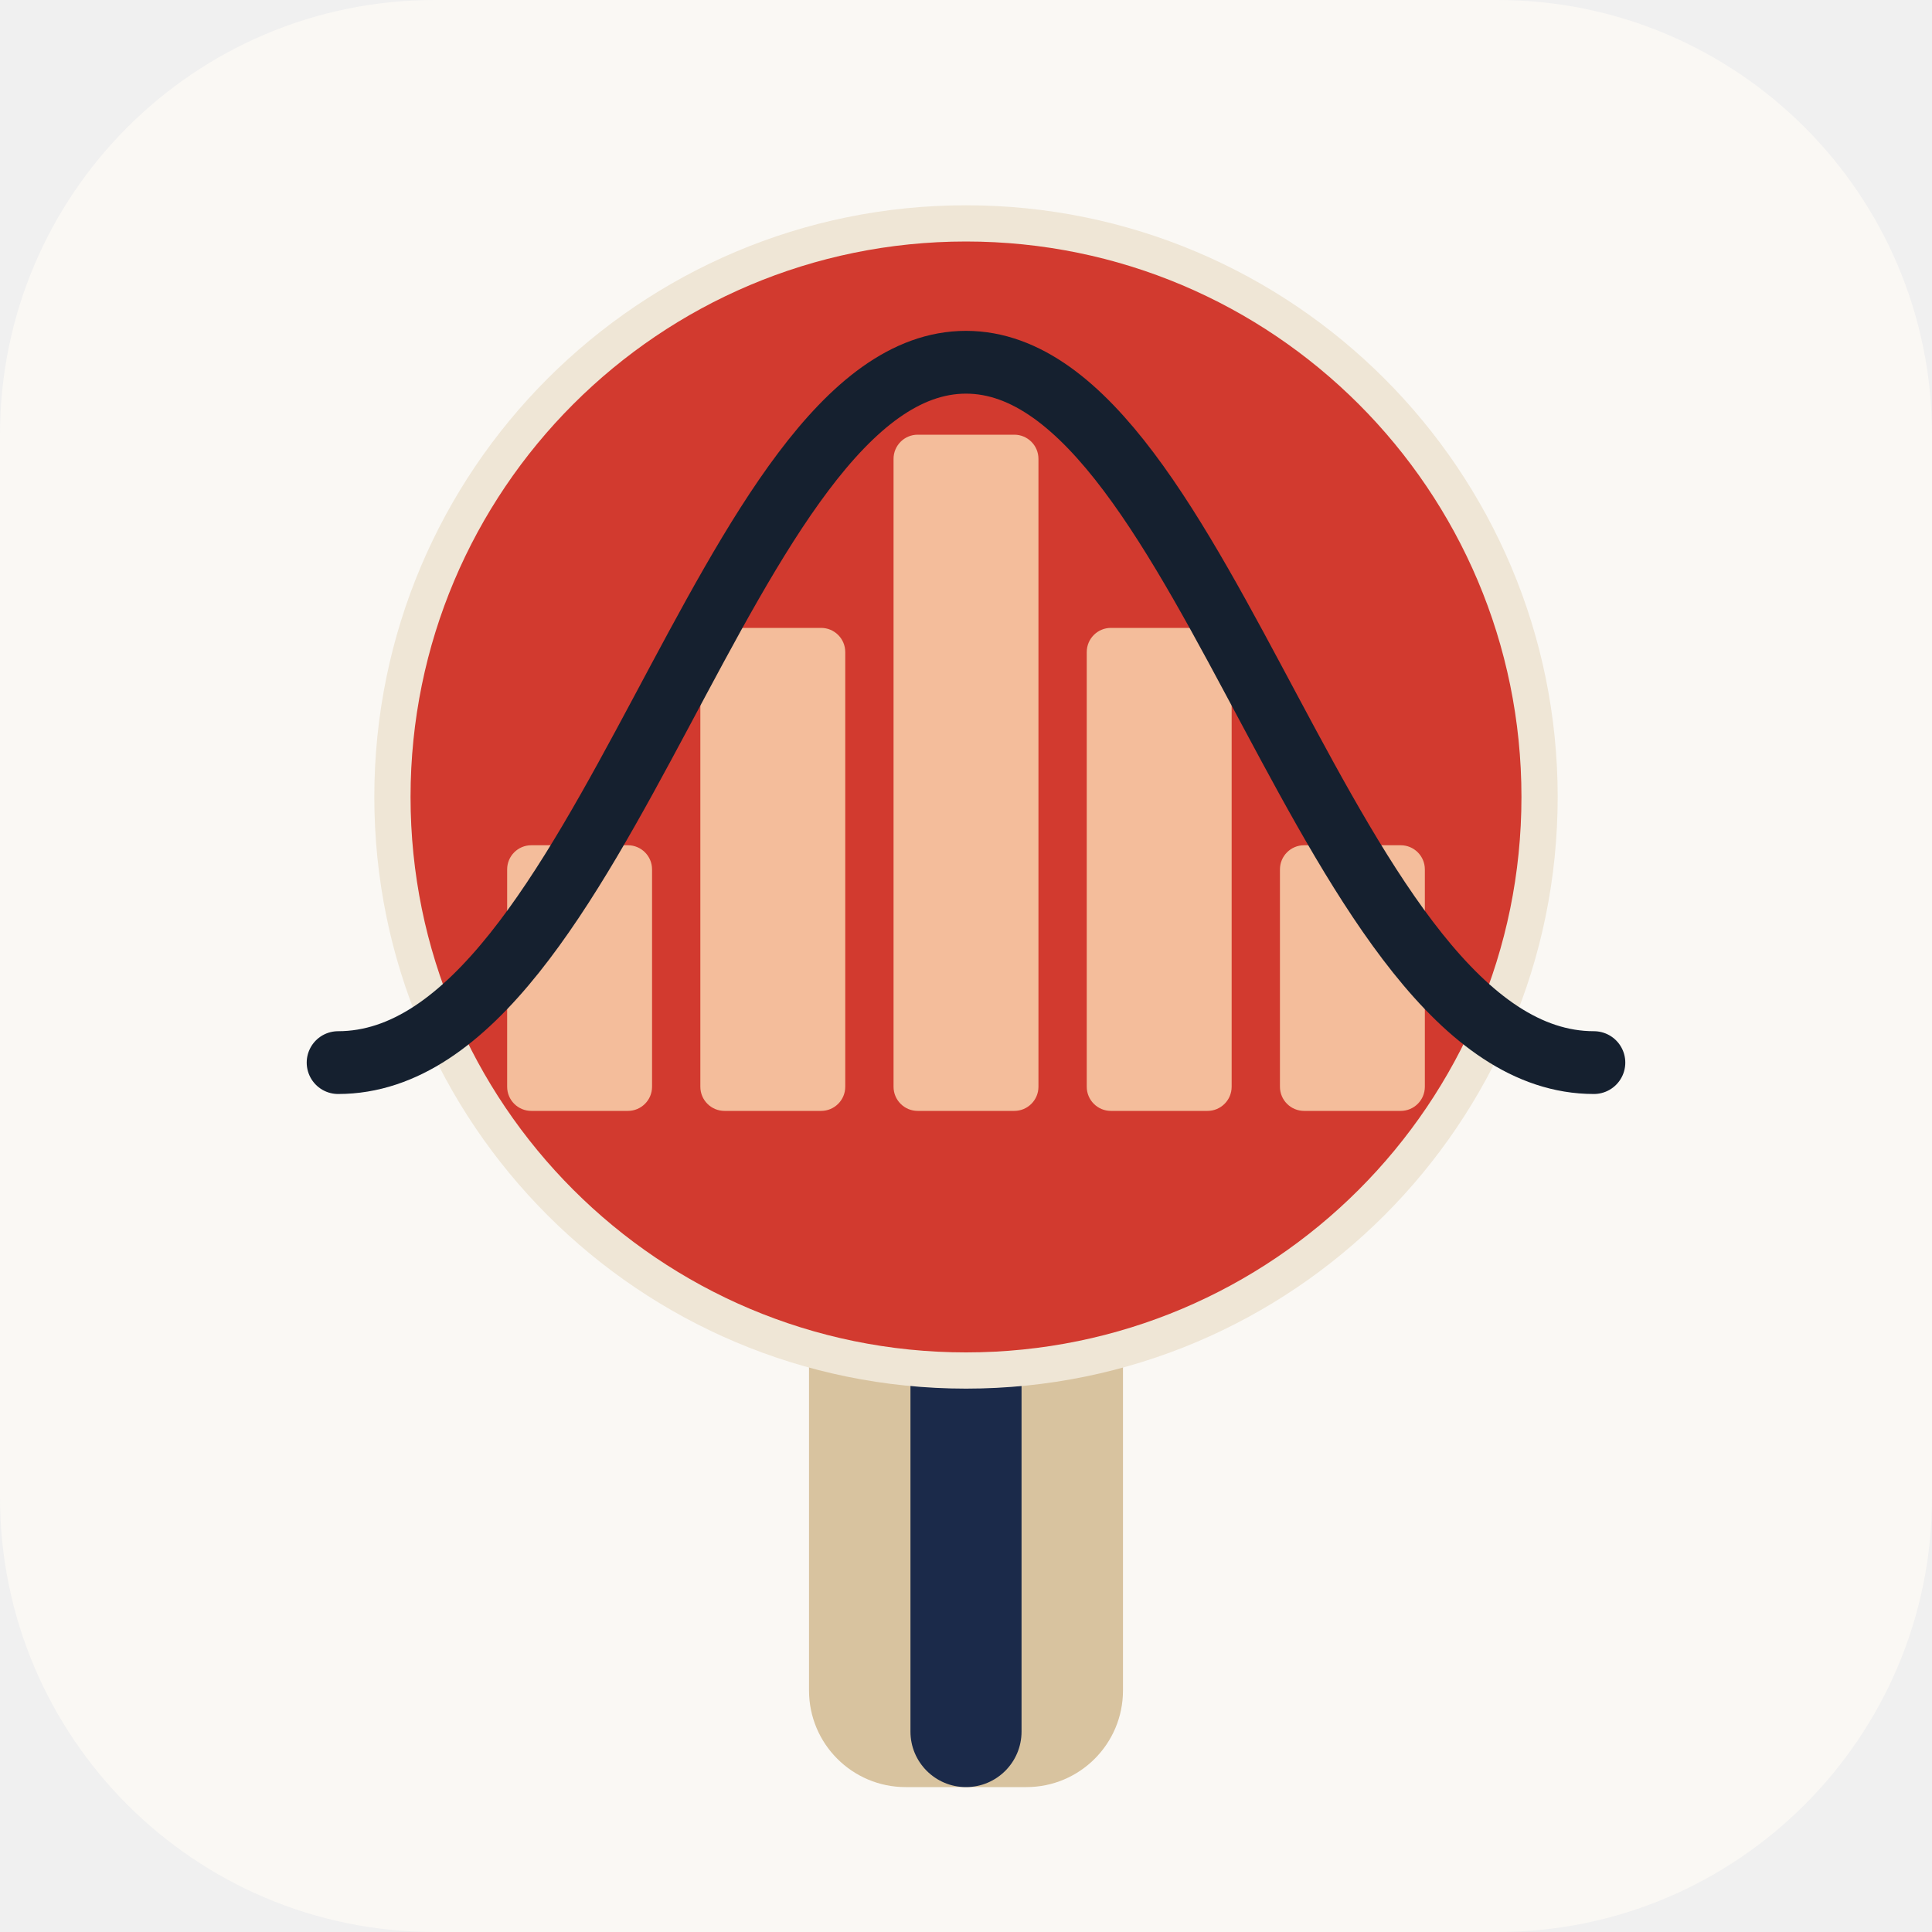
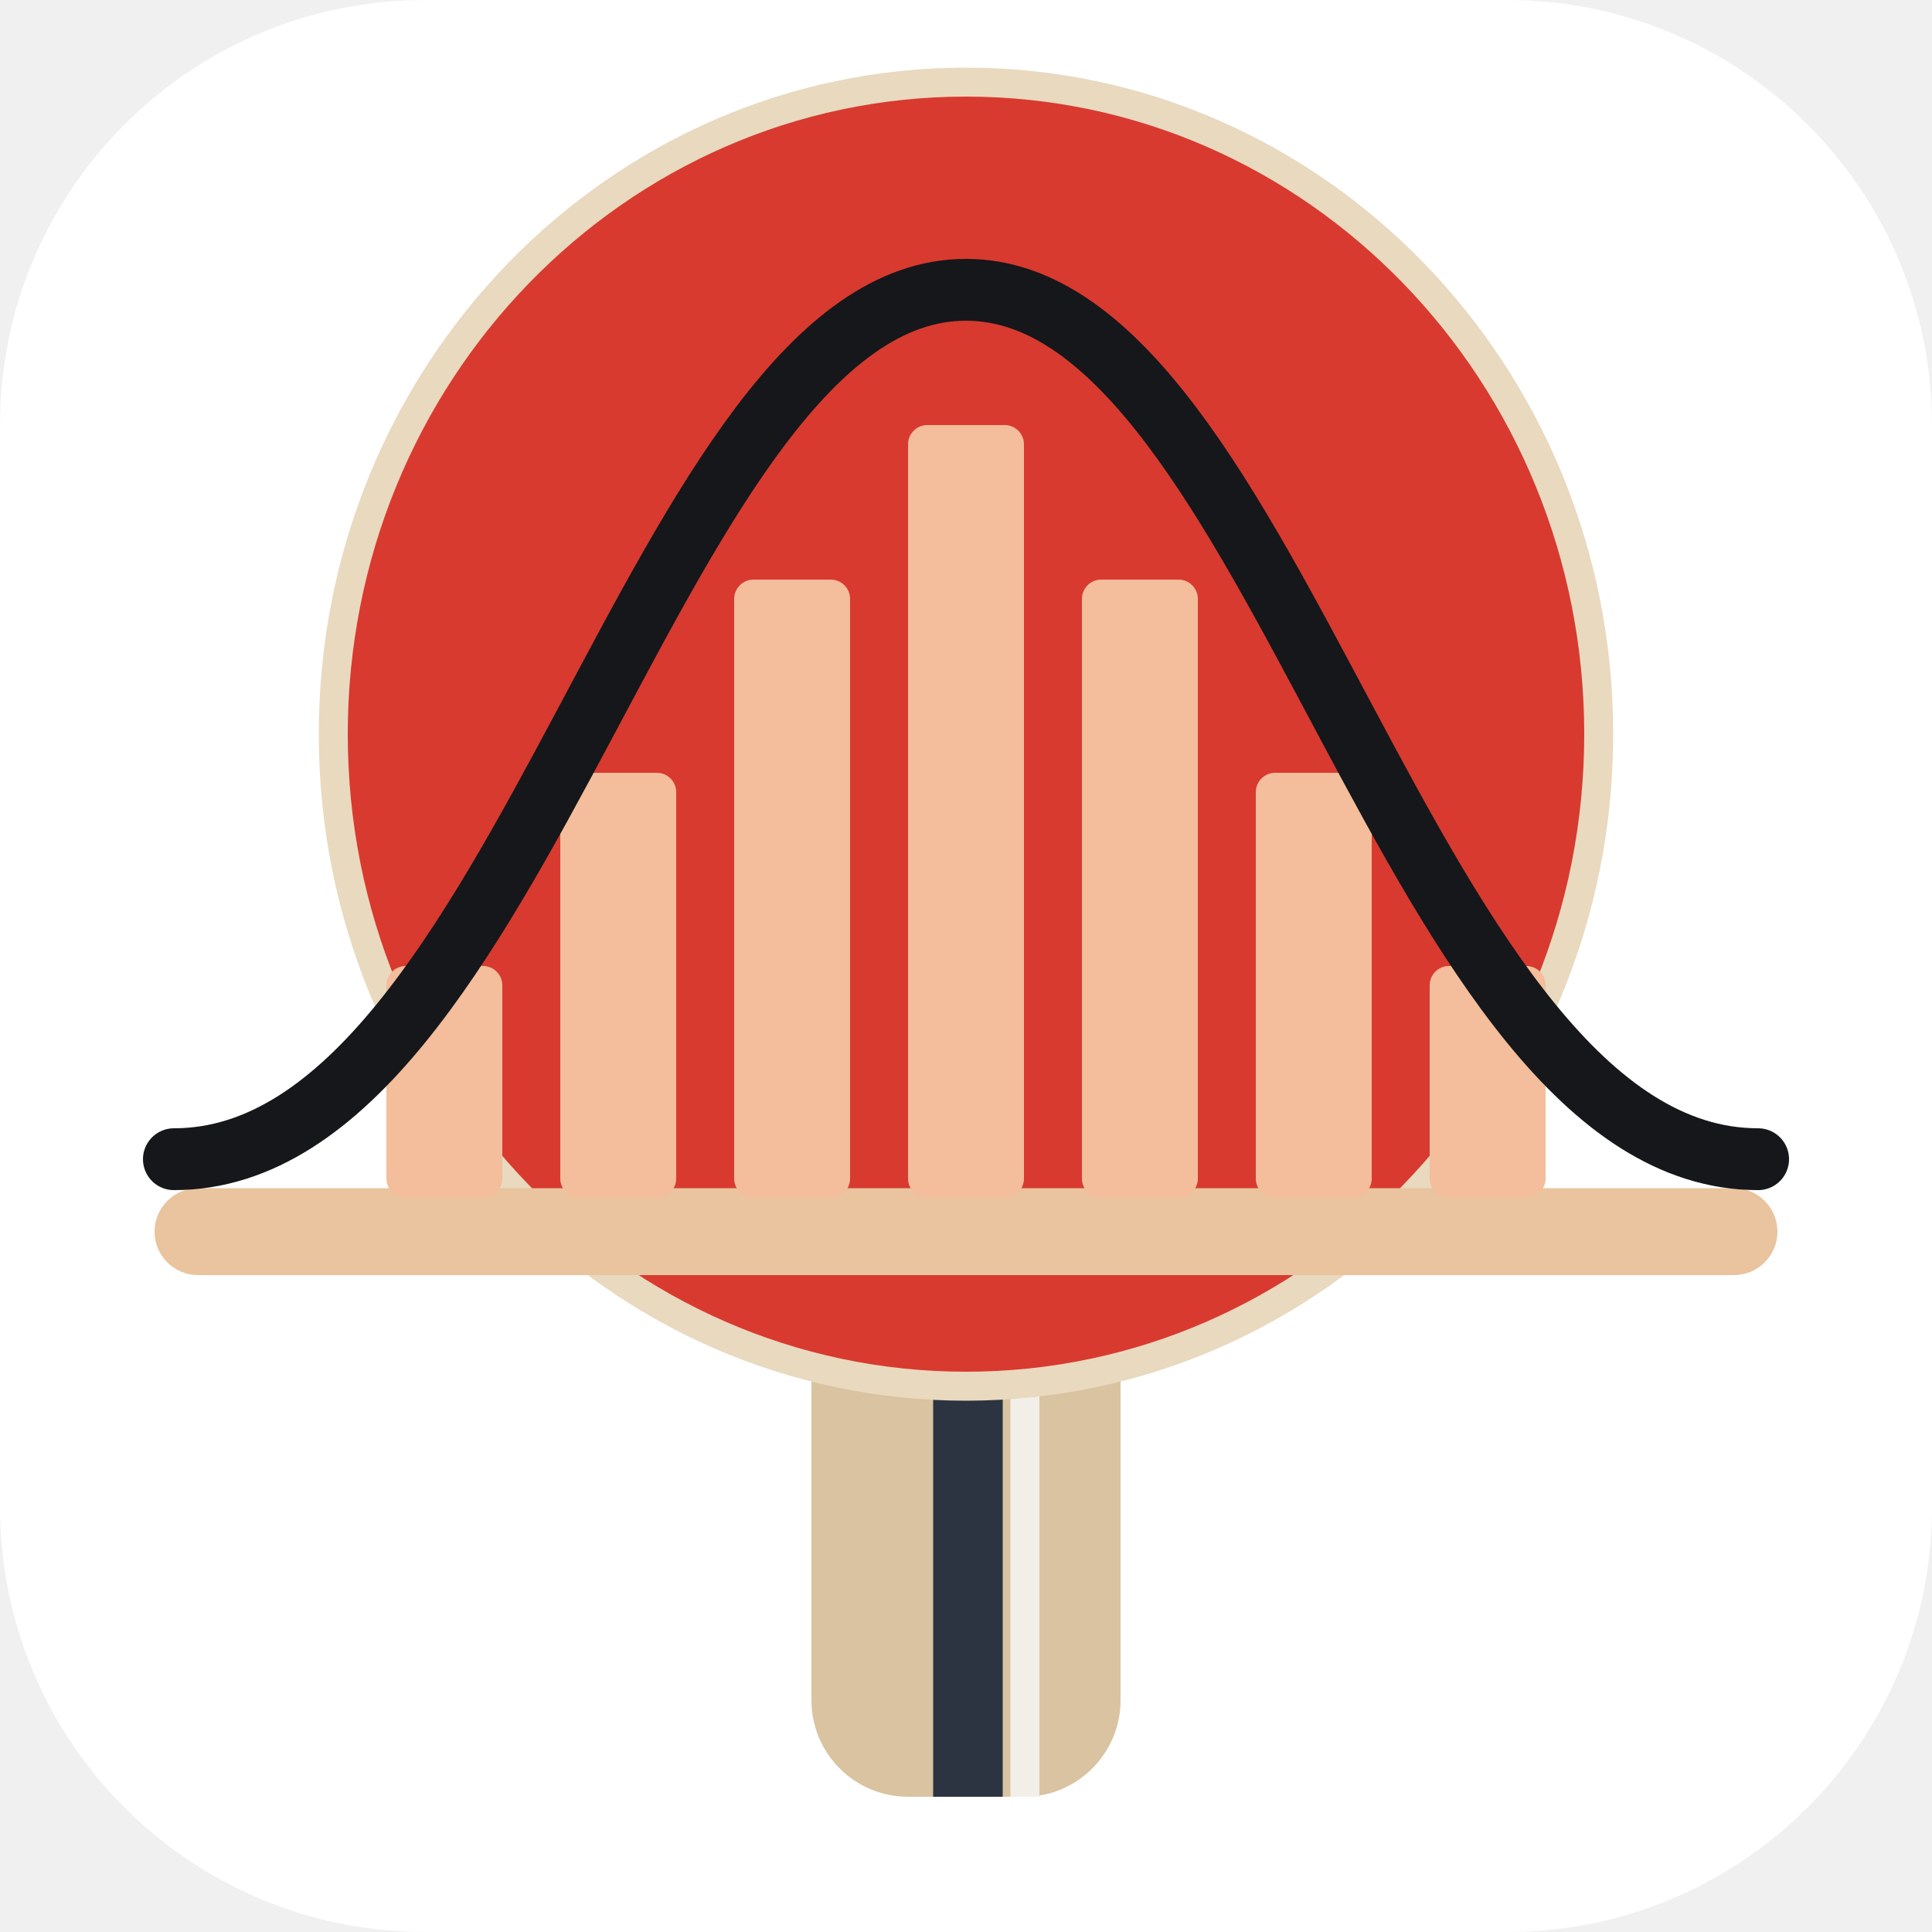
- <svg xmlns="http://www.w3.org/2000/svg" width="80" height="80" viewBox="0 0 80 80">
-   <rect width="80" height="80" rx="18" fill="#faf8f4" />
-   <rect x="33.5" y="49" width="13" height="25" rx="4" fill="#d8c39f" />
-   <rect x="37.7" y="49" width="4.6" height="25" rx="2.3" fill="#1b2a4a" />
-   <circle cx="40" cy="33" r="24.5" fill="#efe6d6" />
-   <circle cx="40" cy="33" r="23" fill="#d23a2f" />
+ <svg xmlns="http://www.w3.org/2000/svg" width="100" height="100" viewBox="0 0 100 100">
+   <rect width="100" height="100" rx="22" fill="#ffffff" />
+   <rect x="42" y="60" width="16" height="33" rx="5" fill="#d9c3a0" />
+   <rect x="48.3" y="60" width="3.6" height="33" fill="#2b3440" />
+   <rect x="52.3" y="60" width="1.5" height="33" fill="#f2efe9" />
+   <ellipse cx="50" cy="38" rx="33.5" ry="34.5" fill="#e9d9bf" />
+   <ellipse cx="50" cy="38" rx="32" ry="33" fill="#d83a2f" />
+   <rect x="8" y="61.5" width="84" height="4.5" rx="2.25" fill="#e9c49e" />
  <g fill="#f4bd9b">
-     <rect x="21" y="35" width="6" height="11" rx="1" />
-     <rect x="29" y="26" width="6" height="20" rx="1" />
-     <rect x="37" y="18" width="6" height="28" rx="1" />
-     <rect x="45" y="26" width="6" height="20" rx="1" />
-     <rect x="53" y="35" width="6" height="11" rx="1" />
+     <rect x="20" y="50" width="6" height="12" rx="1" />
+     <rect x="29" y="40" width="6" height="22" rx="1" />
+     <rect x="38" y="30" width="6" height="32" rx="1" />
+     <rect x="47" y="22" width="6" height="40" rx="1" />
+     <rect x="56" y="30" width="6" height="32" rx="1" />
+     <rect x="65" y="40" width="6" height="22" rx="1" />
+     <rect x="74" y="50" width="6" height="12" rx="1" />
  </g>
-   <path d="M14 44 C 25 44, 30 15, 40 15 C 50 15, 55 44, 66 44" fill="none" stroke="#15202f" stroke-width="2.6" stroke-linecap="round" />
+   <path d="M9 60 C 27 60, 34 15, 50 15 C 66 15, 73 60, 91 60" fill="none" stroke="#15171a" stroke-width="3.2" stroke-linecap="round" />
</svg>
